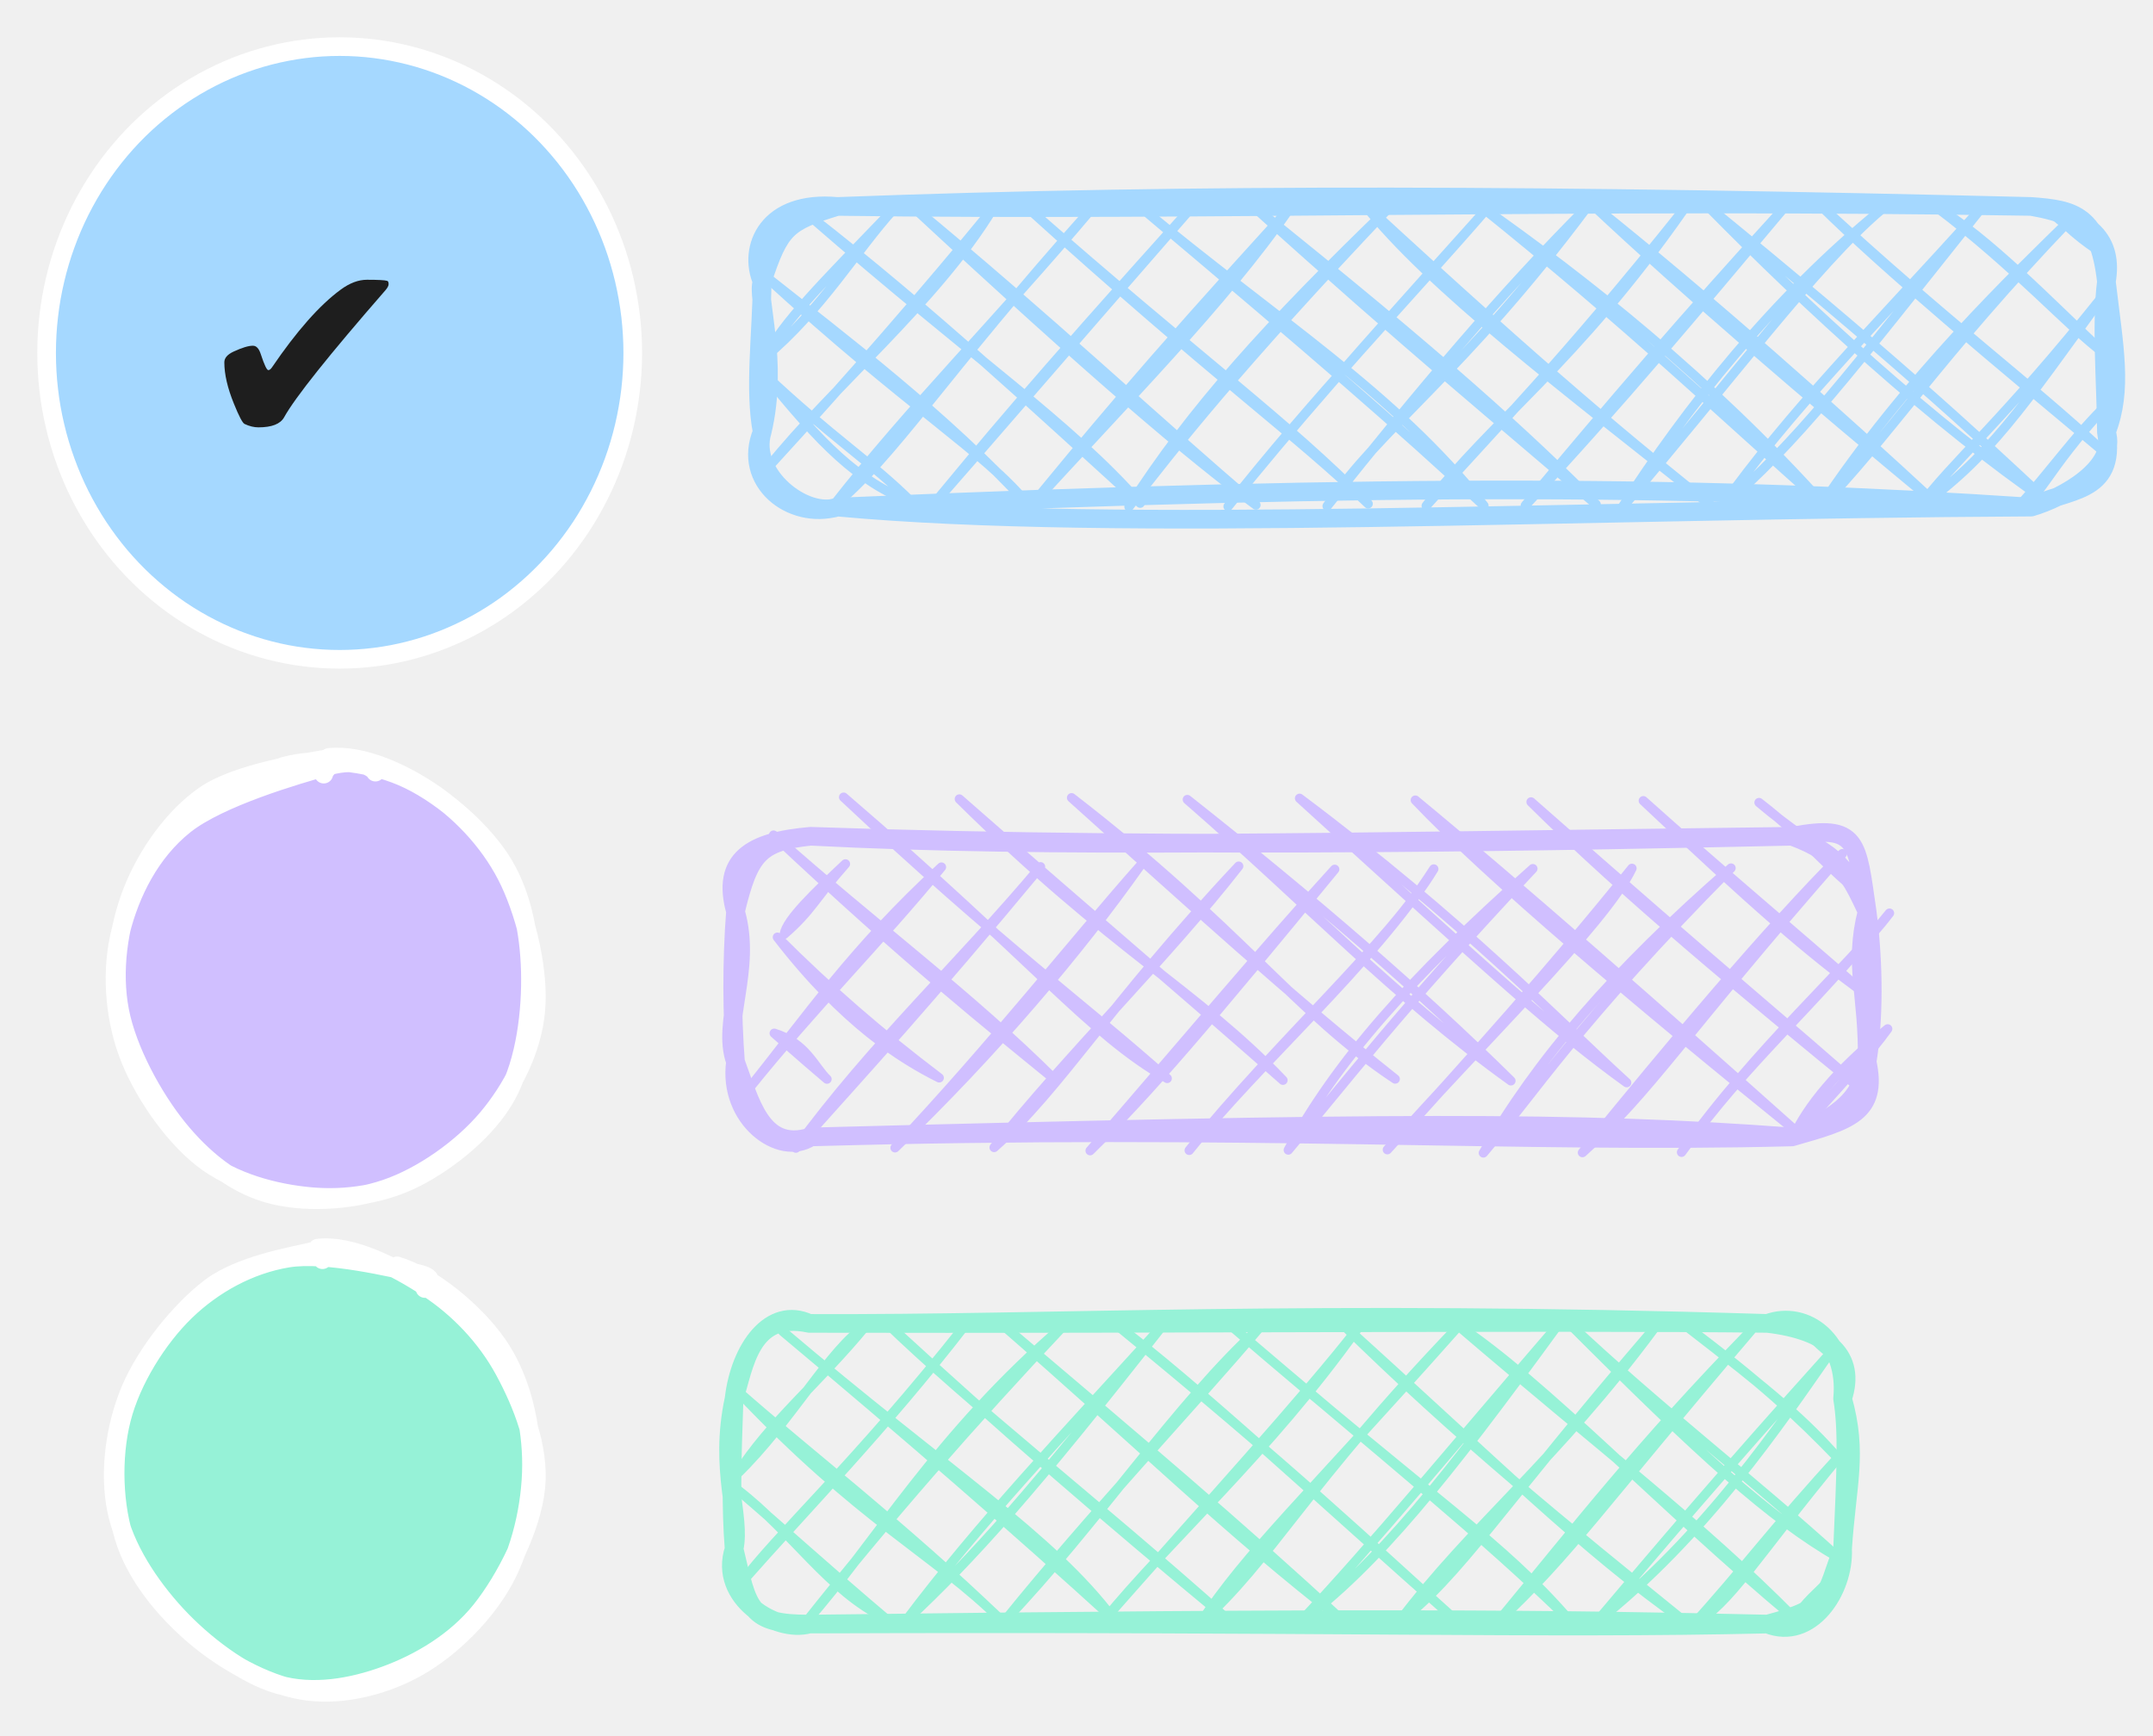
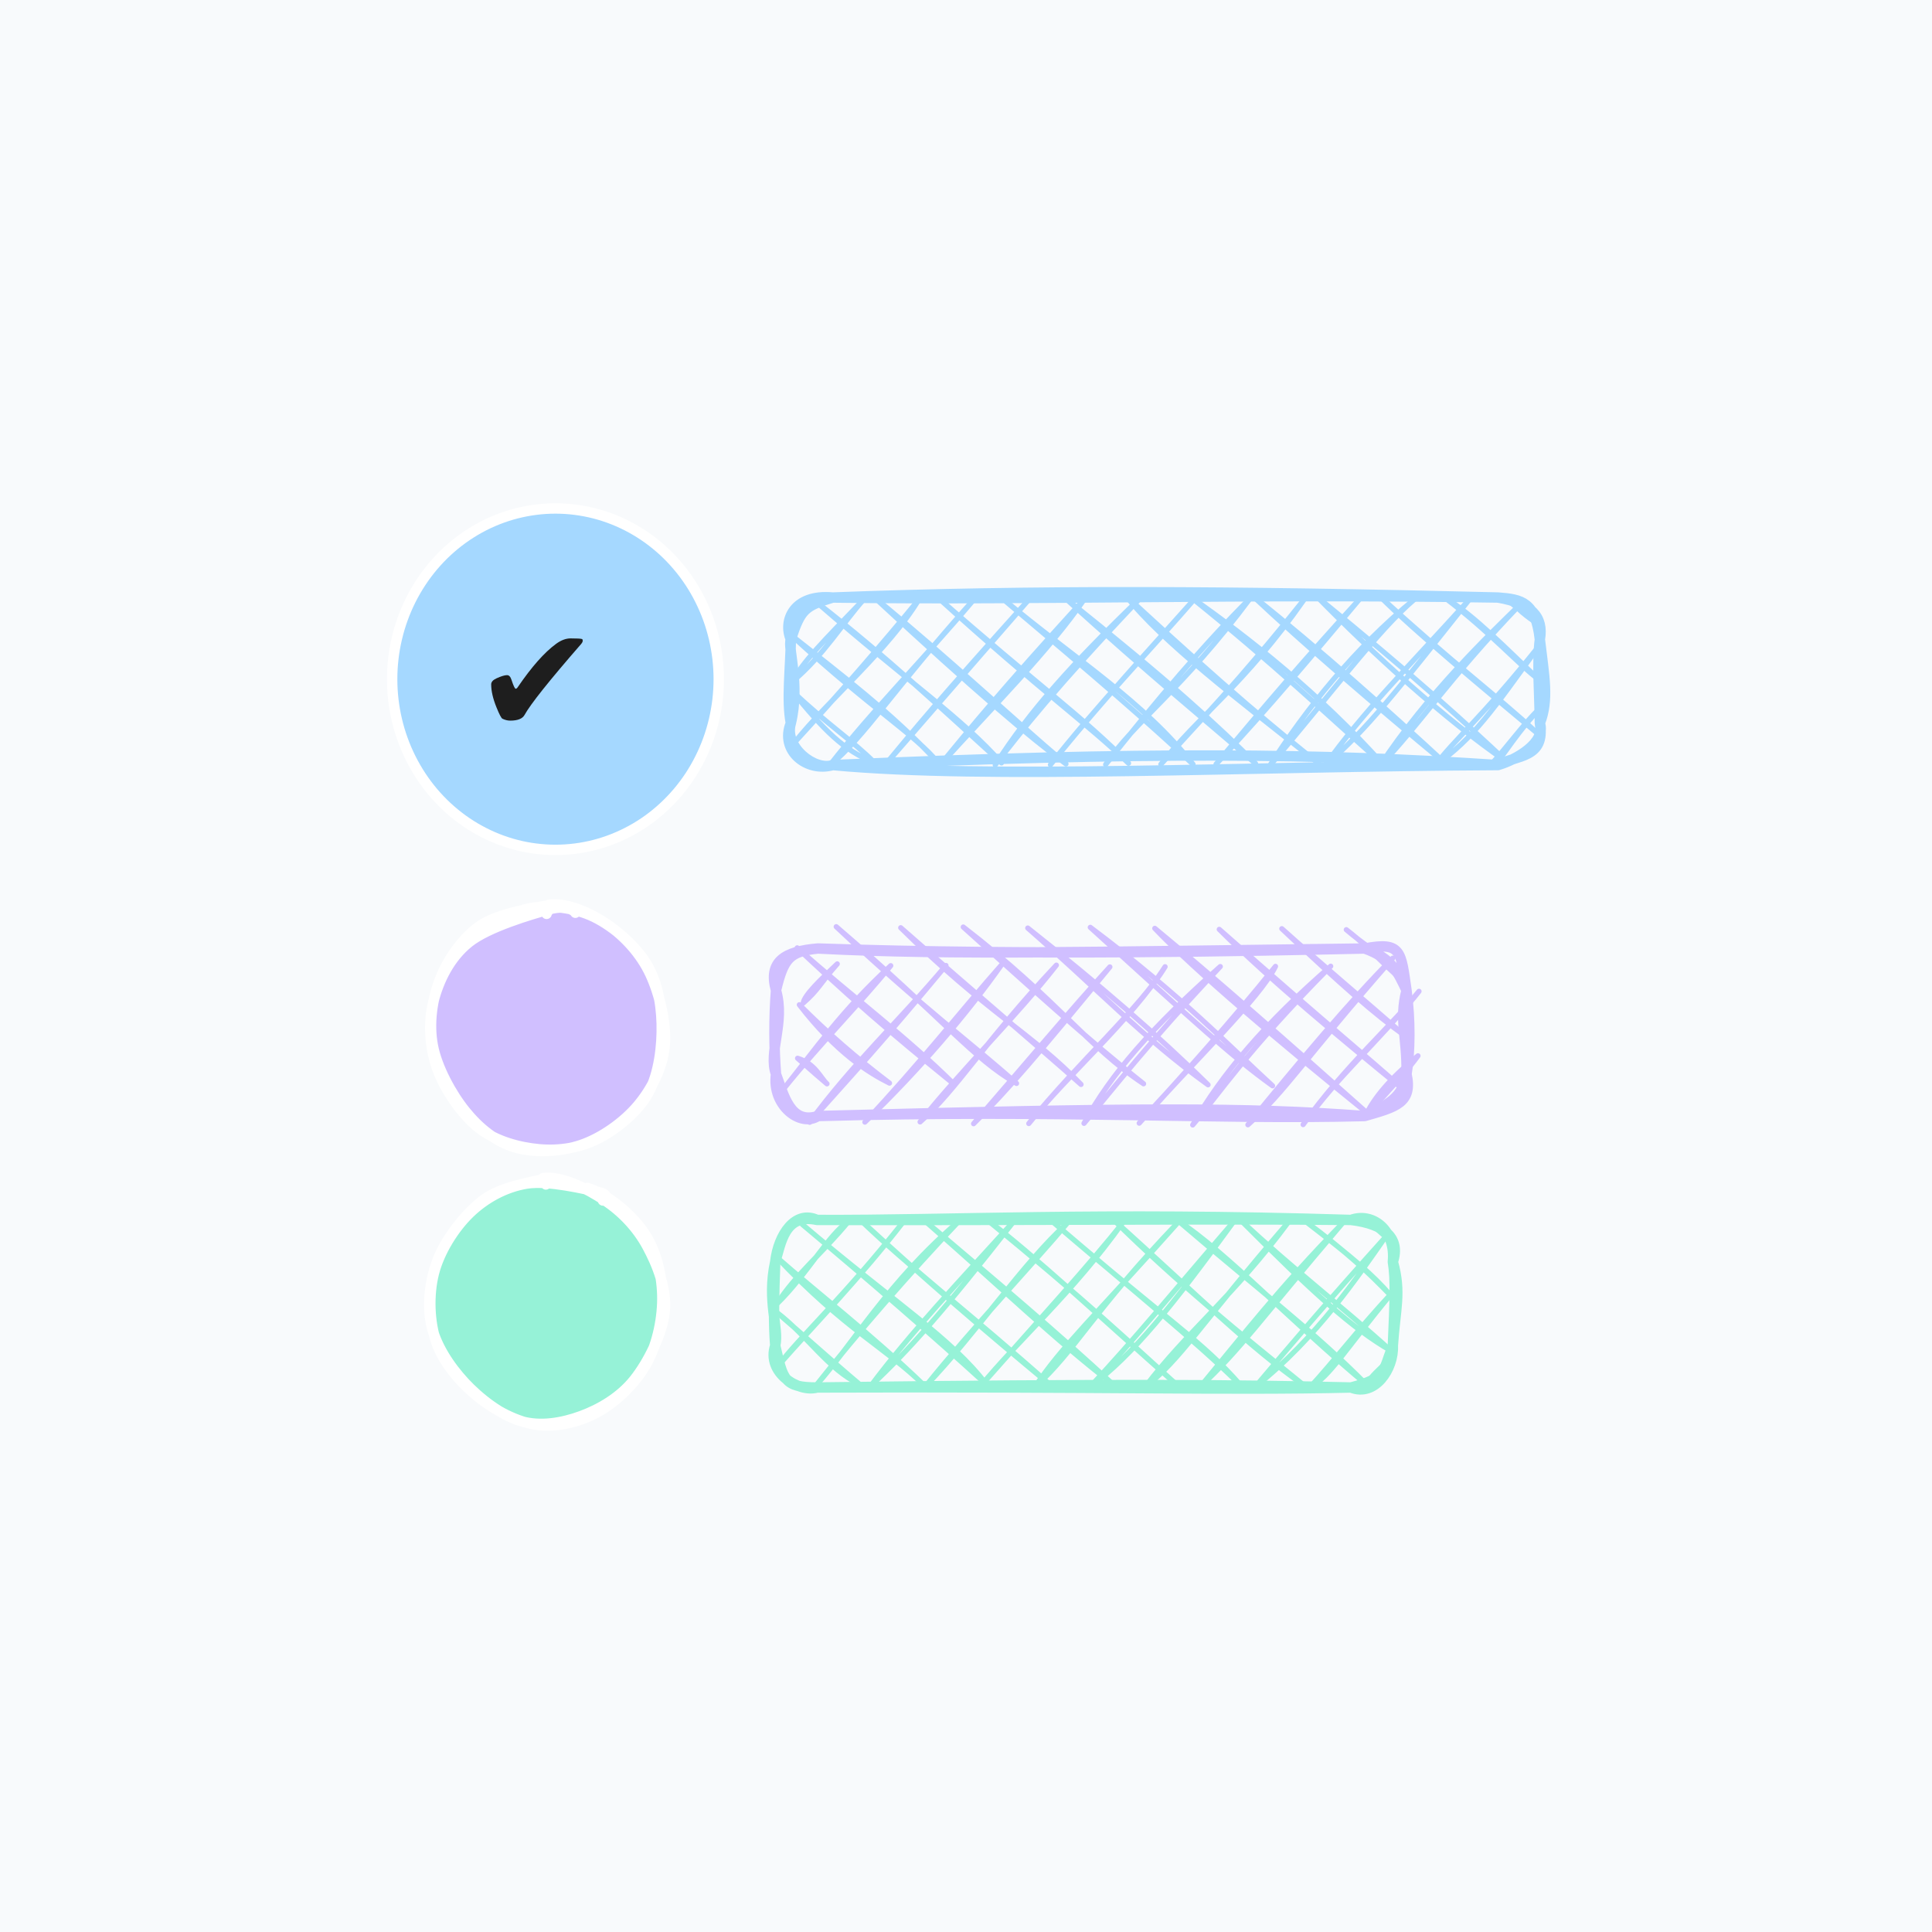
- <svg xmlns="http://www.w3.org/2000/svg" version="1.1" viewBox="0 0 461.969 372.392" width="1385.906" height="1117.175">
+ <svg xmlns="http://www.w3.org/2000/svg" version="1.1" viewBox="-141.016 -185.804 744 744" width="2232" height="2232">
+   <rect x="-141.016" y="-185.804" width="744" height="744" fill="#f8fafc" />
  <defs>
    <style class="style-fonts">
      </style>
  </defs>
  <g stroke-linecap="round" transform="translate(10 10) rotate(0 62.88333 65.74166)">
    <path d="M125.77 65.74 C125.77 68.38, 125.61 71.04, 125.31 73.67 C125 76.29, 124.54 78.91, 123.94 81.47 C123.33 84.04, 122.58 86.58, 121.68 89.05 C120.78 91.52, 119.74 93.95, 118.56 96.29 C117.39 98.63, 116.07 100.91, 114.64 103.09 C113.2 105.26, 111.63 107.36, 109.95 109.34 C108.28 111.31, 106.47 113.2, 104.58 114.95 C102.69 116.7, 100.68 118.35, 98.61 119.85 C96.53 121.35, 94.34 122.73, 92.11 123.95 C89.87 125.18, 87.54 126.27, 85.18 127.21 C82.82 128.15, 80.39 128.94, 77.93 129.57 C75.48 130.21, 72.97 130.69, 70.46 131 C67.95 131.32, 65.41 131.48, 62.88 131.48 C60.36 131.48, 57.81 131.32, 55.3 131 C52.8 130.69, 50.29 130.21, 47.83 129.57 C45.38 128.94, 42.95 128.15, 40.58 127.21 C38.22 126.27, 35.9 125.18, 33.66 123.95 C31.42 122.73, 29.24 121.35, 27.16 119.85 C25.08 118.35, 23.08 116.7, 21.18 114.95 C19.29 113.2, 17.49 111.31, 15.81 109.34 C14.14 107.36, 12.57 105.26, 11.13 103.09 C9.7 100.91, 8.38 98.63, 7.2 96.29 C6.03 93.95, 4.98 91.52, 4.09 89.05 C3.19 86.58, 2.43 84.04, 1.83 81.47 C1.22 78.91, 0.76 76.29, 0.46 73.67 C0.15 71.04, 0 68.38, 0 65.74 C0 63.1, 0.15 60.44, 0.46 57.82 C0.76 55.2, 1.22 52.57, 1.83 50.01 C2.43 47.44, 3.19 44.9, 4.09 42.43 C4.98 39.96, 6.03 37.53, 7.2 35.19 C8.38 32.85, 9.7 30.57, 11.13 28.4 C12.57 26.22, 14.14 24.12, 15.81 22.15 C17.49 20.17, 19.29 18.28, 21.18 16.53 C23.08 14.78, 25.08 13.14, 27.16 11.64 C29.24 10.14, 31.42 8.76, 33.66 7.53 C35.9 6.3, 38.22 5.21, 40.58 4.27 C42.95 3.34, 45.38 2.54, 47.83 1.91 C50.29 1.28, 52.8 0.8, 55.3 0.48 C57.81 0.16, 60.36 0, 62.88 0 C65.41 0, 67.95 0.16, 70.46 0.48 C72.97 0.8, 75.48 1.28, 77.93 1.91 C80.39 2.54, 82.82 3.34, 85.18 4.27 C87.54 5.21, 89.87 6.3, 92.11 7.53 C94.34 8.76, 96.53 10.14, 98.61 11.64 C100.68 13.14, 102.69 14.78, 104.58 16.53 C106.47 18.28, 108.28 20.17, 109.95 22.15 C111.63 24.12, 113.2 26.22, 114.64 28.4 C116.07 30.57, 117.39 32.85, 118.56 35.19 C119.74 37.53, 120.78 39.96, 121.68 42.43 C122.58 44.9, 123.33 47.44, 123.94 50.01 C124.54 52.57, 125 55.2, 125.31 57.82 C125.61 60.44, 125.77 63.1, 125.77 65.74" stroke="none" stroke-width="0" fill="#a5d8ff" />
    <path d="M125.77 65.74 C125.77 68.38, 125.61 71.04, 125.31 73.67 C125 76.29, 124.54 78.91, 123.94 81.47 C123.33 84.04, 122.58 86.58, 121.68 89.05 C120.78 91.52, 119.74 93.95, 118.56 96.29 C117.39 98.63, 116.07 100.91, 114.64 103.09 C113.2 105.26, 111.63 107.36, 109.95 109.34 C108.28 111.31, 106.47 113.2, 104.58 114.95 C102.69 116.7, 100.68 118.35, 98.61 119.85 C96.53 121.35, 94.34 122.73, 92.11 123.95 C89.87 125.18, 87.54 126.27, 85.18 127.21 C82.82 128.15, 80.39 128.94, 77.93 129.57 C75.48 130.21, 72.97 130.69, 70.46 131 C67.95 131.32, 65.41 131.48, 62.88 131.48 C60.36 131.48, 57.81 131.32, 55.3 131 C52.8 130.69, 50.29 130.21, 47.83 129.57 C45.38 128.94, 42.95 128.15, 40.58 127.21 C38.22 126.27, 35.9 125.18, 33.66 123.95 C31.42 122.73, 29.24 121.35, 27.16 119.85 C25.08 118.35, 23.08 116.7, 21.18 114.95 C19.29 113.2, 17.49 111.31, 15.81 109.34 C14.14 107.36, 12.57 105.26, 11.13 103.09 C9.7 100.91, 8.38 98.63, 7.2 96.29 C6.03 93.95, 4.98 91.52, 4.09 89.05 C3.19 86.58, 2.43 84.04, 1.83 81.47 C1.22 78.91, 0.76 76.29, 0.46 73.67 C0.15 71.04, 0 68.38, 0 65.74 C0 63.1, 0.15 60.44, 0.46 57.82 C0.76 55.2, 1.22 52.57, 1.83 50.01 C2.43 47.44, 3.19 44.9, 4.09 42.43 C4.98 39.96, 6.03 37.53, 7.2 35.19 C8.38 32.85, 9.7 30.57, 11.13 28.4 C12.57 26.22, 14.14 24.12, 15.81 22.15 C17.49 20.17, 19.29 18.28, 21.18 16.53 C23.08 14.78, 25.08 13.14, 27.16 11.64 C29.24 10.14, 31.42 8.76, 33.66 7.53 C35.9 6.3, 38.22 5.21, 40.58 4.27 C42.95 3.34, 45.38 2.54, 47.83 1.91 C50.29 1.28, 52.8 0.8, 55.3 0.48 C57.81 0.16, 60.36 0, 62.88 0 C65.41 0, 67.95 0.16, 70.46 0.48 C72.97 0.8, 75.48 1.28, 77.93 1.91 C80.39 2.54, 82.82 3.34, 85.18 4.27 C87.54 5.21, 89.87 6.3, 92.11 7.53 C94.34 8.76, 96.53 10.14, 98.61 11.64 C100.68 13.14, 102.69 14.78, 104.58 16.53 C106.47 18.28, 108.28 20.17, 109.95 22.15 C111.63 24.12, 113.2 26.22, 114.64 28.4 C116.07 30.57, 117.39 32.85, 118.56 35.19 C119.74 37.53, 120.78 39.96, 121.68 42.43 C122.58 44.9, 123.33 47.44, 123.94 50.01 C124.54 52.57, 125 55.2, 125.31 57.82 C125.61 60.44, 125.77 63.1, 125.77 65.74" stroke="#ffffff" stroke-width="4" fill="none" />
  </g>
  <g transform="translate(41.39996 45.48331) rotate(0 36.38333 36.38333)">
    <text x="0" y="51.286" font-family="Excalifont, Xiaolai, sans-serif, Segoe UI Emoji" font-size="58.213px" fill="#1e1e1e" text-anchor="start" style="white-space: pre;" direction="ltr" dominant-baseline="alphabetic">✔️</text>
  </g>
  <g stroke-linecap="round" transform="translate(163.5333 44.29999) rotate(0 144.2176 32.25833)">
    <path d="M4.29 3.73 C4.29 3.73, 4.29 3.73, 4.29 3.73 M4.29 3.73 C4.29 3.73, 4.29 3.73, 4.29 3.73 M0.62 32.34 C4.7 24.7, 11.93 17.45, 28.18 0.64 M0.62 32.34 C12.53 22.47, 20.48 9.06, 28.18 0.64 M1.55 55.67 C14.46 39.42, 37.45 20.36, 49.44 0.58 M1.55 55.67 C18.1 37.62, 35.47 17.64, 49.44 0.58 M14.93 64.66 C28.52 53.58, 38.42 36.57, 70.7 0.51 M14.93 64.66 C32.01 42.77, 50.05 25, 70.7 0.51 M36.19 64.59 C51.32 47.32, 62.37 34.37, 91.96 0.44 M36.19 64.59 C47.32 51.17, 56.55 39.8, 91.96 0.44 M57.45 64.52 C77.36 42.54, 99.15 20.77, 113.22 0.37 M57.45 64.52 C69.39 50.08, 79.96 36.88, 113.22 0.37 M78.71 64.45 C92.05 43.57, 108.48 25.39, 134.48 0.3 M78.71 64.45 C88.63 51.59, 102.17 34.4, 134.48 0.3 M99.97 64.38 C117.44 42.11, 138.98 19.6, 155.74 0.23 M99.97 64.38 C113.79 47.23, 126.34 32.95, 155.74 0.23 M121.23 64.31 C132.37 47.69, 150.45 35.76, 177 0.16 M121.23 64.31 C141.31 39.09, 158.78 18.37, 177 0.16 M142.49 64.24 C156.47 46.12, 174.75 33.51, 197.6 0.85 M142.49 64.24 C157.74 47.14, 171.71 33.28, 197.6 0.85 M163.75 64.17 C184.39 42.05, 200.8 22.25, 218.86 0.78 M163.75 64.17 C182.42 41.85, 197.92 23.69, 218.86 0.78 M184.36 64.86 C198.33 43.09, 217.09 19.5, 240.12 0.71 M184.36 64.86 C207.51 37.81, 226.1 12.56, 240.12 0.71 M205.62 64.79 C222.22 50.51, 233.13 36.12, 261.38 0.64 M205.62 64.79 C220.8 43.54, 237.13 27.45, 261.38 0.64 M226.88 64.72 C245.21 36.94, 269.21 14.07, 280.68 2.84 M226.88 64.72 C241.15 50.25, 252.59 32.14, 280.68 2.84 M248.14 64.65 C263.05 54.1, 270.29 43.35, 288.16 18.62 M248.14 64.65 C255.49 54.7, 266.02 46.37, 288.16 18.62 M269.4 64.58 C273.97 63.39, 274.99 57.3, 288.42 42.7 M269.4 64.58 C275.68 57.82, 282.38 48.36, 288.42 42.7 M6.61 62.52 C6.61 62.52, 6.61 62.52, 6.61 62.52 M6.61 62.52 C6.61 62.52, 6.61 62.52, 6.61 62.52 M32.2 63.56 C20.46 59.06, 12.49 50.84, 0.5 36.01 M32.2 63.56 C23.41 54.78, 14.91 49.59, 0.5 36.01 M57.03 63.95 C47.68 52.48, 31.99 43.67, 0.43 14.75 M57.03 63.95 C39.43 44.83, 17.92 28.58, 0.43 14.75 M81.12 63.68 C59.02 43.61, 36.2 22.26, 10.17 2.01 M81.12 63.68 C65.77 46.31, 46.42 33.53, 10.17 2.01 M105.95 64.07 C91.96 53.71, 72.18 37.09, 31.99 -0.22 M105.95 64.07 C84.42 45.82, 61.42 24.04, 31.99 -0.22 M130.03 63.81 C112.23 45.73, 95.02 33.73, 56.07 -0.49 M130.03 63.81 C114.44 48.75, 97.78 37.29, 56.07 -0.49 M154.87 64.2 C135.52 39.8, 110.55 24.58, 80.91 -0.1 M154.87 64.2 C136.62 47.24, 119.12 32.07, 80.91 -0.1 M178.95 63.93 C164.28 49.32, 147 33.26, 104.99 -0.36 M178.95 63.93 C158.93 46.66, 139.09 30.46, 104.99 -0.36 M203.79 64.32 C171.97 39.05, 143.06 17.18, 129.07 -0.63 M203.79 64.32 C187.33 51.27, 169.28 36.43, 129.07 -0.63 M227.87 64.05 C203.64 37.07, 176.63 15.7, 153.91 -0.24 M227.87 64.05 C206.37 45.11, 186.12 25.58, 153.91 -0.24 M251.95 63.79 C231.13 44.5, 203.24 19.61, 177.99 -0.51 M251.95 63.79 C224.16 40.79, 198.14 18.41, 177.99 -0.51 M276.03 63.52 C251.71 46.86, 224.12 21.57, 202.83 -0.12 M276.03 63.52 C259.61 48.05, 240.49 30.62, 202.83 -0.12 M288.04 52.76 C265.87 34.25, 241 13.63, 226.91 -0.38 M288.04 52.76 C270.45 36.53, 255.83 26.15, 226.91 -0.38 M287.97 31.5 C280.9 26.44, 268.75 12.74, 251.75 0.01 M287.97 31.5 C276.56 20.76, 262.88 6.56, 251.75 0.01 M287.9 10.24 C284.98 4.75, 277.82 4.63, 276.58 0.4 M287.9 10.24 C286.17 9.09, 280.7 5.77, 276.58 0.4" stroke="#a5d8ff" stroke-width="2" fill="none" />
    <path d="M16.13 0 C95.02 1.07, 174.76 -1.58, 272.31 0 M16.13 0 C92.85 -2.9, 170.3 -2.53, 272.31 0 M272.31 0 C285.2 2.24, 289.96 7.38, 288.44 16.13 M272.31 0 C281.48 0.68, 286.8 1.71, 288.44 16.13 M288.44 16.13 C290.1 30.27, 292 39.28, 288.44 48.39 M288.44 16.13 C287.28 25.13, 288.35 38.03, 288.44 48.39 M288.44 48.39 C290.7 62.04, 279.43 60.54, 272.31 64.52 M288.44 48.39 C290.91 55.97, 279.17 62.55, 272.31 64.52 M272.31 64.52 C174.1 65.01, 76.72 70.11, 16.13 64.52 M272.31 64.52 C203.62 59.94, 137.27 59.28, 16.13 64.52 M16.13 64.52 C9.27 66.9, -2.77 57.65, 0 48.39 M16.13 64.52 C6.14 67.37, -4.35 58.94, 0 48.39 M0 48.39 C3.66 33.2, -1.33 19.26, 0 16.13 M0 48.39 C-1.74 39.25, -0.1 27.36, 0 16.13 M0 16.13 C3.82 4.57, 5.27 3.31, 16.13 0 M0 16.13 C-3.1 8.95, 1.05 -1.39, 16.13 0" stroke="#a5d8ff" stroke-width="4" fill="none" />
  </g>
  <g stroke-linecap="round" transform="translate(25.51666 163.9417) rotate(0 44.50833 46.95832)">
    <path d="M36.83 0.82 C44.04 -1.27, 53.09 0.81, 60.6 4.09 C68.11 7.36, 77.07 13.6, 81.9 20.47 C86.74 27.34, 89.49 36.99, 89.62 45.31 C89.76 53.63, 86.72 63.2, 82.71 70.4 C78.71 77.6, 72.53 84.75, 65.58 88.5 C58.62 92.25, 49.12 93.79, 40.97 92.9 C32.82 92.01, 23.08 88.21, 16.69 83.17 C10.3 78.14, 5.25 70.63, 2.63 62.7 C0.01 54.76, -0.97 43.78, 0.97 35.57 C2.9 27.35, 6.42 19.33, 14.24 13.41 C22.06 7.49, 40.41 1.67, 47.9 0.07 C55.38 -1.54, 59.01 3.05, 59.16 3.77 M43.88 -0.8 C51.66 -1.81, 62.19 1.4, 69.22 5.84 C76.25 10.27, 82.71 18.09, 86.05 25.82 C89.4 33.55, 90.71 43.6, 89.29 52.21 C87.87 60.81, 82.77 71.01, 77.52 77.45 C72.27 83.88, 65.28 88.37, 57.78 90.82 C50.29 93.28, 40.34 94.12, 32.53 92.18 C24.72 90.23, 16.3 85.76, 10.93 79.15 C5.56 72.54, 1.22 61.11, 0.3 52.5 C-0.62 43.89, 1.89 35.11, 5.42 27.48 C8.94 19.84, 14.9 11.39, 21.44 6.69 C27.98 1.98, 40.89 0.42, 44.67 -0.75 C48.44 -1.92, 44.01 -1.01, 44.08 -0.33" stroke="none" stroke-width="0" fill="#d0bfff" />
    <path d="M35.25 0.54 C42.7 -1.56, 52.99 -0.61, 60.74 2.7 C68.5 6.01, 77.2 13.44, 81.79 20.39 C86.38 27.35, 88.05 35.99, 88.28 44.45 C88.51 52.9, 87.24 63.77, 83.17 71.14 C79.11 78.52, 70.88 85.08, 63.88 88.7 C56.87 92.31, 48.82 93.52, 41.15 92.84 C33.47 92.15, 24.37 89.77, 17.82 84.59 C11.26 79.41, 4.72 69.87, 1.82 61.75 C-1.09 53.64, -1.67 44, 0.38 35.89 C2.43 27.77, 6.68 18.98, 14.11 13.07 C21.54 7.17, 38.12 2.33, 44.94 0.44 C51.76 -1.45, 54.77 1.08, 55.04 1.75 M45.06 -1.41 C52.39 -2.12, 61.13 1.96, 67.6 6.42 C74.07 10.89, 80.23 17.59, 83.87 25.37 C87.5 33.15, 90.24 44.64, 89.43 53.09 C88.62 61.54, 84.36 69.74, 79.01 76.09 C73.65 82.43, 65.14 88.49, 57.28 91.16 C49.43 93.84, 39.31 94.31, 31.87 92.14 C24.43 89.97, 17.93 84.68, 12.64 78.14 C7.35 71.6, 1.76 61.39, 0.15 52.9 C-1.47 44.41, -0.1 34.9, 2.95 27.19 C6 19.49, 11.66 11.36, 18.46 6.67 C25.26 1.98, 39.49 -0.21, 43.74 -0.95 C47.99 -1.7, 43.72 1.4, 43.95 2.18" stroke="#ffffff" stroke-width="4" fill="none" />
  </g>
  <g stroke-linecap="round" transform="translate(157.8167 179.4584) rotate(0 121.4056 32.25833)">
    <path d="M4.29 3.73 C4.29 3.73, 4.29 3.73, 4.29 3.73 M4.29 3.73 C4.29 3.73, 4.29 3.73, 4.29 3.73 M10.46 21.02 C10.96 17.9, 17.11 12.04, 23.59 5.93 M10.46 21.02 C16.37 15.9, 17.11 13.25, 23.59 5.93 M2.86 54.16 C15.02 38.96, 25.34 23.9, 44.19 6.61 M2.86 54.16 C16.63 36.99, 31.17 22.53, 44.19 6.61 M12.96 66.92 C29.44 44.41, 47.89 27.47, 65.45 6.54 M12.96 66.92 C28.92 49.09, 40.68 36.34, 65.45 6.54 M34.23 66.85 C55.16 44.62, 71.73 23.42, 86.71 6.47 M34.23 66.85 C55.47 46.45, 73.9 24.61, 86.71 6.47 M55.49 66.78 C70.68 47.58, 92.99 25.68, 107.97 6.41 M55.49 66.78 C69.69 54.29, 80.1 36.11, 107.97 6.41 M76.09 67.47 C88.9 54.93, 101.35 40.24, 128.57 7.09 M76.09 67.47 C95.36 45.27, 113.58 23.48, 128.57 7.09 M97.35 67.4 C112.21 48.7, 136.57 27.72, 149.83 7.02 M97.35 67.4 C116.52 43.67, 140.29 22.82, 149.83 7.02 M118.61 67.33 C128.97 48.29, 144.59 30.51, 171.09 6.95 M118.61 67.33 C130.99 52.74, 141.96 37.96, 171.09 6.95 M139.87 67.26 C158.98 45.47, 186.63 18.88, 192.35 6.88 M139.87 67.26 C157.92 47.41, 174.99 28.44, 192.35 6.88 M160.47 67.95 C171.75 48.24, 188.31 28.84, 213.61 6.82 M160.47 67.95 C171.17 55.41, 180.59 40.22, 213.61 6.82 M181.73 67.88 C196.55 54.67, 202.68 43.46, 237.5 3.73 M181.73 67.88 C200.13 45.23, 221.39 19.82, 237.5 3.73 M202.99 67.81 C217.75 47.53, 229.85 38.28, 247.61 16.49 M202.99 67.81 C219.05 45.23, 238.86 28.03, 247.61 16.49 M226.88 64.72 C229.92 58.04, 236.28 50.15, 247.22 41.33 M226.88 64.72 C236.36 54.38, 243.76 46.22, 247.22 41.33 M2.34 58.28 C2.34 58.28, 2.34 58.28, 2.34 58.28 M2.34 58.28 C2.34 58.28, 2.34 58.28, 2.34 58.28 M19.63 52.11 C16.95 49.55, 15.13 44.36, 8.31 42.27 M19.63 52.11 C17.83 50.6, 13.91 47.24, 8.31 42.27 M43.71 51.84 C35.8 47.9, 23.27 40.17, 8.99 21.66 M43.71 51.84 C31.12 42.29, 20.09 32.77, 8.99 21.66 M68.55 52.23 C50.36 34.1, 29.39 18.66, 8.17 -0.25 M68.55 52.23 C54.58 40.81, 36.69 26.59, 8.17 -0.25 M92.63 51.96 C75.74 42.29, 64.63 27.17, 23.2 -8.39 M92.63 51.96 C75.61 36.71, 56.9 23.26, 23.2 -8.39 M117.47 52.35 C98.82 32.83, 81.08 24.67, 48.03 -8 M117.47 52.35 C99.91 36.78, 79.17 19.32, 48.03 -8 M141.55 52.09 C120.23 37.99, 108.46 19.79, 72.11 -8.27 M141.55 52.09 C119.09 34.27, 97.58 14.59, 72.11 -8.27 M166.38 52.48 C141.19 34.36, 123.37 15.12, 96.95 -7.88 M166.38 52.48 C146.71 33.09, 124.31 13.75, 96.95 -7.88 M191.22 52.87 C176.08 39.06, 156.26 18.26, 121.03 -8.15 M191.22 52.87 C175.74 41.69, 162.73 29.78, 121.03 -8.15 M227.38 63.1 C199.37 38.11, 167.74 10.29, 145.87 -7.76 M227.38 63.1 C193.36 35.61, 161.4 8.58, 145.87 -7.76 M242.4 54.96 C226.27 40.51, 214.18 30.98, 170.7 -7.37 M242.4 54.96 C217.02 34.23, 190.93 12.67, 170.7 -7.37 M242.33 33.7 C230.47 25.22, 217.65 13.94, 194.79 -7.63 M242.33 33.7 C225.55 19.03, 210.2 6.21, 194.79 -7.63 M243.02 13.1 C239.31 4.6, 233.51 4.48, 219.62 -7.24 M243.02 13.1 C236.18 9.2, 231.2 1.66, 219.62 -7.24" stroke="#d0bfff" stroke-width="2" fill="none" />
    <path d="M16.13 0 C68.12 2.67, 125.22 1.23, 226.68 0 M16.13 0 C99.15 2.86, 184.58 0.9, 226.68 0 M226.68 0 C237.26 3.84, 239.38 8.94, 242.81 16.13 M226.68 0 C241.01 -2.77, 240.64 1.26, 242.81 16.13 M242.81 16.13 C239.81 27.79, 243.09 33.92, 242.81 48.39 M242.81 16.13 C244.33 27.54, 244.23 39.77, 242.81 48.39 M242.81 48.39 C241.6 57.31, 235.11 60.52, 226.68 64.52 M242.81 48.39 C245.22 59.4, 238.86 61.04, 226.68 64.52 M226.68 64.52 C168.29 66.04, 110.01 61.89, 16.13 64.52 M226.68 64.52 C181.1 61.08, 138.82 61.29, 16.13 64.52 M16.13 64.52 C5.48 67.83, 3.1 56.62, 0 48.39 M16.13 64.52 C9.63 68.91, -1.7 60.6, 0 48.39 M0 48.39 C-3.11 39.91, 3.63 28.59, 0 16.13 M0 48.39 C-0.76 38.46, -0.84 26.8, 0 16.13 M0 16.13 C-3.12 5, 3.29 1.08, 16.13 0 M0 16.13 C2.97 3.77, 5.17 1.16, 16.13 0" stroke="#d0bfff" stroke-width="4" fill="none" />
  </g>
  <g stroke-linecap="round" transform="translate(25.2142 268.475) rotate(0 44.50833 46.95832)">
    <path d="M37.88 1.03 C45.06 -0.74, 54.25 0.6, 61.54 4 C68.83 7.41, 77.18 14.45, 81.62 21.44 C86.06 28.43, 87.93 37.59, 88.16 45.94 C88.4 54.3, 86.96 64.24, 83.02 71.56 C79.09 78.88, 71.74 86.29, 64.56 89.87 C57.38 93.45, 48.16 94.16, 39.95 93.06 C31.74 91.96, 21.61 88.52, 15.29 83.27 C8.98 78.02, 4.48 69.7, 2.06 61.54 C-0.37 53.37, -1.32 42.6, 0.74 34.27 C2.81 25.93, 7.86 17.33, 14.45 11.54 C21.03 5.75, 35.29 1.45, 40.27 -0.46 C45.25 -2.37, 44.03 -0.88, 44.3 0.08 M36.93 0.48 C44.6 -1.54, 55.39 0, 62.65 3.48 C69.9 6.96, 76.14 14.46, 80.47 21.38 C84.8 28.3, 88.19 36.76, 88.64 45 C89.08 53.23, 87.03 63.56, 83.17 70.82 C79.3 78.07, 72.49 84.66, 65.43 88.51 C58.37 92.37, 48.78 95.05, 40.8 93.96 C32.82 92.87, 24.24 87.6, 17.56 82 C10.89 76.39, 3.24 67.92, 0.75 60.31 C-1.74 52.71, 0.49 44.15, 2.6 36.37 C4.71 28.59, 7.46 19.55, 13.41 13.64 C19.36 7.73, 34.37 3.13, 38.31 0.9 C42.26 -1.33, 37.22 -0.34, 37.09 0.24" stroke="none" stroke-width="0" fill="#96f2d7" />
    <path d="M59.98 3.17 C67.57 5.44, 76.66 13.07, 81.47 19.92 C86.28 26.78, 88.56 35.89, 88.81 44.31 C89.07 52.72, 87.04 62.94, 82.99 70.42 C78.95 77.9, 71.56 85.18, 64.54 89.18 C57.53 93.19, 48.73 95.42, 40.92 94.47 C33.11 93.53, 24.17 88.77, 17.66 83.49 C11.15 78.22, 4.68 70.75, 1.87 62.84 C-0.93 54.93, -1.26 44.35, 0.86 36.03 C2.97 27.71, 8.63 18.68, 14.58 12.92 C20.52 7.17, 28.25 2.89, 36.51 1.52 C44.77 0.16, 59.23 3.67, 64.14 4.75 C69.05 5.84, 66.14 7.26, 65.96 8.03 M42.95 -0.63 C50.4 -1.48, 59.86 3.52, 66.53 7.89 C73.2 12.25, 79.1 18.45, 82.97 25.58 C86.84 32.71, 90.6 42.09, 89.76 50.67 C88.93 59.26, 83.35 70.36, 77.97 77.09 C72.59 83.82, 64.76 88.4, 57.5 91.05 C50.24 93.71, 41.88 95.17, 34.4 93 C26.92 90.83, 18.4 84.29, 12.63 78.05 C6.86 71.81, 1.43 63.61, -0.21 55.57 C-1.85 47.53, -0.58 37.74, 2.77 29.78 C6.13 21.83, 13.37 12.78, 19.9 7.82 C26.44 2.86, 37.99 1.03, 42 0.04 C46.01 -0.96, 43.62 0.95, 43.98 1.85" stroke="#ffffff" stroke-width="4" fill="none" />
  </g>
  <g stroke-linecap="round" transform="translate(157.5142 283.9917) rotate(0 118.9241 32.25833)">
    <path d="M4.29 3.73 C4.29 3.73, 4.29 3.73, 4.29 3.73 M4.29 3.73 C4.29 3.73, 4.29 3.73, 4.29 3.73 M0.62 32.34 C7.76 21.11, 18.12 12.85, 28.18 0.64 M0.62 32.34 C12.22 21.1, 20.92 5.02, 28.18 0.64 M1.55 55.67 C8.89 45.64, 26.27 29.89, 49.44 0.58 M1.55 55.67 C15.37 39.98, 32.52 22.47, 49.44 0.58 M15.59 63.9 C30.08 47.59, 43.6 23.71, 70.7 0.51 M15.59 63.9 C32.53 42.54, 51.45 20.9, 70.7 0.51 M36.85 63.83 C52.31 43.2, 70.72 23.83, 91.96 0.44 M36.85 63.83 C51.31 50.3, 64.11 36.02, 91.96 0.44 M58.11 63.76 C77.26 43.82, 95.52 16.47, 112.56 1.12 M58.11 63.76 C76.14 41.39, 99.47 16.67, 112.56 1.12 M79.37 63.69 C93.13 46.76, 114.68 27.93, 133.82 1.05 M79.37 63.69 C100.23 40.01, 122.94 15.09, 133.82 1.05 M99.97 64.38 C115.35 50.66, 122.4 35.08, 155.08 0.99 M99.97 64.38 C110.45 48.6, 121.82 38.46, 155.08 0.99 M121.23 64.31 C137.99 51.75, 152.65 33.44, 176.34 0.92 M121.23 64.31 C138.06 46.33, 152.85 28.17, 176.34 0.92 M142.49 64.24 C158.48 43.08, 176.28 29.66, 197.6 0.85 M142.49 64.24 C155.7 54.24, 163.92 40.04, 197.6 0.85 M163.75 64.17 C179.75 49.17, 185.74 39.59, 218.21 1.53 M163.75 64.17 C180.46 43.98, 193.94 26.45, 218.21 1.53 M185.01 64.1 C208.38 45.66, 224.8 21.15, 234.87 6.75 M185.01 64.1 C198.19 48.48, 212.29 31.83, 234.87 6.75 M205.62 64.79 C214.07 59.83, 218.74 50.76, 237.77 27.81 M205.62 64.79 C216.14 53.3, 223.29 43.47, 237.77 27.81 M228.19 63.21 C231.48 61.28, 233.3 57.66, 237.38 52.65 M228.19 63.21 C229.25 59.97, 232.29 58.2, 237.38 52.65 M2.34 58.28 C2.34 58.28, 2.34 58.28, 2.34 58.28 M2.34 58.28 C2.34 58.28, 2.34 58.28, 2.34 58.28 M32.46 63.26 C20.3 57.42, 12.61 44.8, 0.76 35.71 M32.46 63.26 C21.35 53.9, 10.37 43.91, 0.76 35.71 M57.3 63.65 C42.88 49.41, 27.16 42.44, 0.69 14.45 M57.3 63.65 C36.58 43.68, 15.24 27.33, 0.69 14.45 M81.38 63.38 C68.08 45.72, 46.15 32.03, 10.43 1.71 M81.38 63.38 C60.58 44.43, 37.5 24.37, 10.43 1.71 M106.21 63.77 C76.56 37.34, 51.05 17.73, 32.25 -0.52 M106.21 63.77 C80.44 42.45, 57.85 23.02, 32.25 -0.52 M130.3 63.51 C105.26 44.02, 88.89 27.55, 56.33 -0.79 M130.3 63.51 C108.15 43.05, 87.63 25.72, 56.33 -0.79 M155.13 63.9 C125.19 37.45, 99.04 12.99, 81.17 -0.4 M155.13 63.9 C136.74 47.43, 120.68 31.91, 81.17 -0.4 M179.21 63.63 C164.15 46.38, 152.49 39.99, 106.01 -0.01 M179.21 63.63 C160.75 45.58, 140.06 29.06, 106.01 -0.01 M204.05 64.02 C178.74 43.52, 155.4 24.67, 130.09 -0.27 M204.05 64.02 C181.84 48.41, 163.56 29.91, 130.09 -0.27 M227.38 63.1 C198.48 39.02, 173.92 12.6, 154.92 0.12 M227.38 63.1 C207.36 42.86, 186.73 27.35, 154.92 0.12 M237.12 50.37 C222.19 41.75, 207.41 28.31, 179.01 -0.15 M237.12 50.37 C218.19 33.19, 198.68 18.38, 179.01 -0.15 M237.05 29.11 C228.24 20, 220.41 12.65, 203.84 0.24 M237.05 29.11 C229.93 20.97, 223.04 15.05, 203.84 0.24 M236.23 7.19 C235.01 6.51, 232.71 4.15, 228.68 0.63 M236.23 7.19 C233.02 5.17, 230.91 2.33, 228.68 0.63" stroke="#96f2d7" stroke-width="2" fill="none" />
    <path d="M16.13 0 C68.42 0.24, 123.01 -3.07, 221.72 0 M16.13 0 C95.15 0.18, 175.08 -0.53, 221.72 0 M221.72 0 C234.93 1.54, 240.83 7.22, 237.85 16.13 M221.72 0 C229.97 -3.03, 239.06 3.82, 237.85 16.13 M237.85 16.13 C241.2 27.92, 238.74 34.61, 237.85 48.39 M237.85 16.13 C238.98 23.08, 238.61 31.24, 237.85 48.39 M237.85 48.39 C238.26 57.38, 230.93 68.2, 221.72 64.52 M237.85 48.39 C233.92 58.41, 235.5 60.92, 221.72 64.52 M221.72 64.52 C176.49 63.46, 134.45 63.06, 16.13 64.52 M221.72 64.52 C173.17 65.66, 127.01 64.1, 16.13 64.52 M16.13 64.52 C3.27 64.53, 3.07 61.47, 0 48.39 M16.13 64.52 C9.05 66.52, -3.47 58.89, 0 48.39 M0 48.39 C1.56 41.44, -3.33 31.54, 0 16.13 M0 48.39 C-0.7 39.63, -0.5 29.97, 0 16.13 M0 16.13 C2.23 9.28, 3.4 -2.73, 16.13 0 M0 16.13 C1.23 5.47, 7.83 -3.86, 16.13 0" stroke="#96f2d7" stroke-width="4" fill="none" />
  </g>
</svg>
